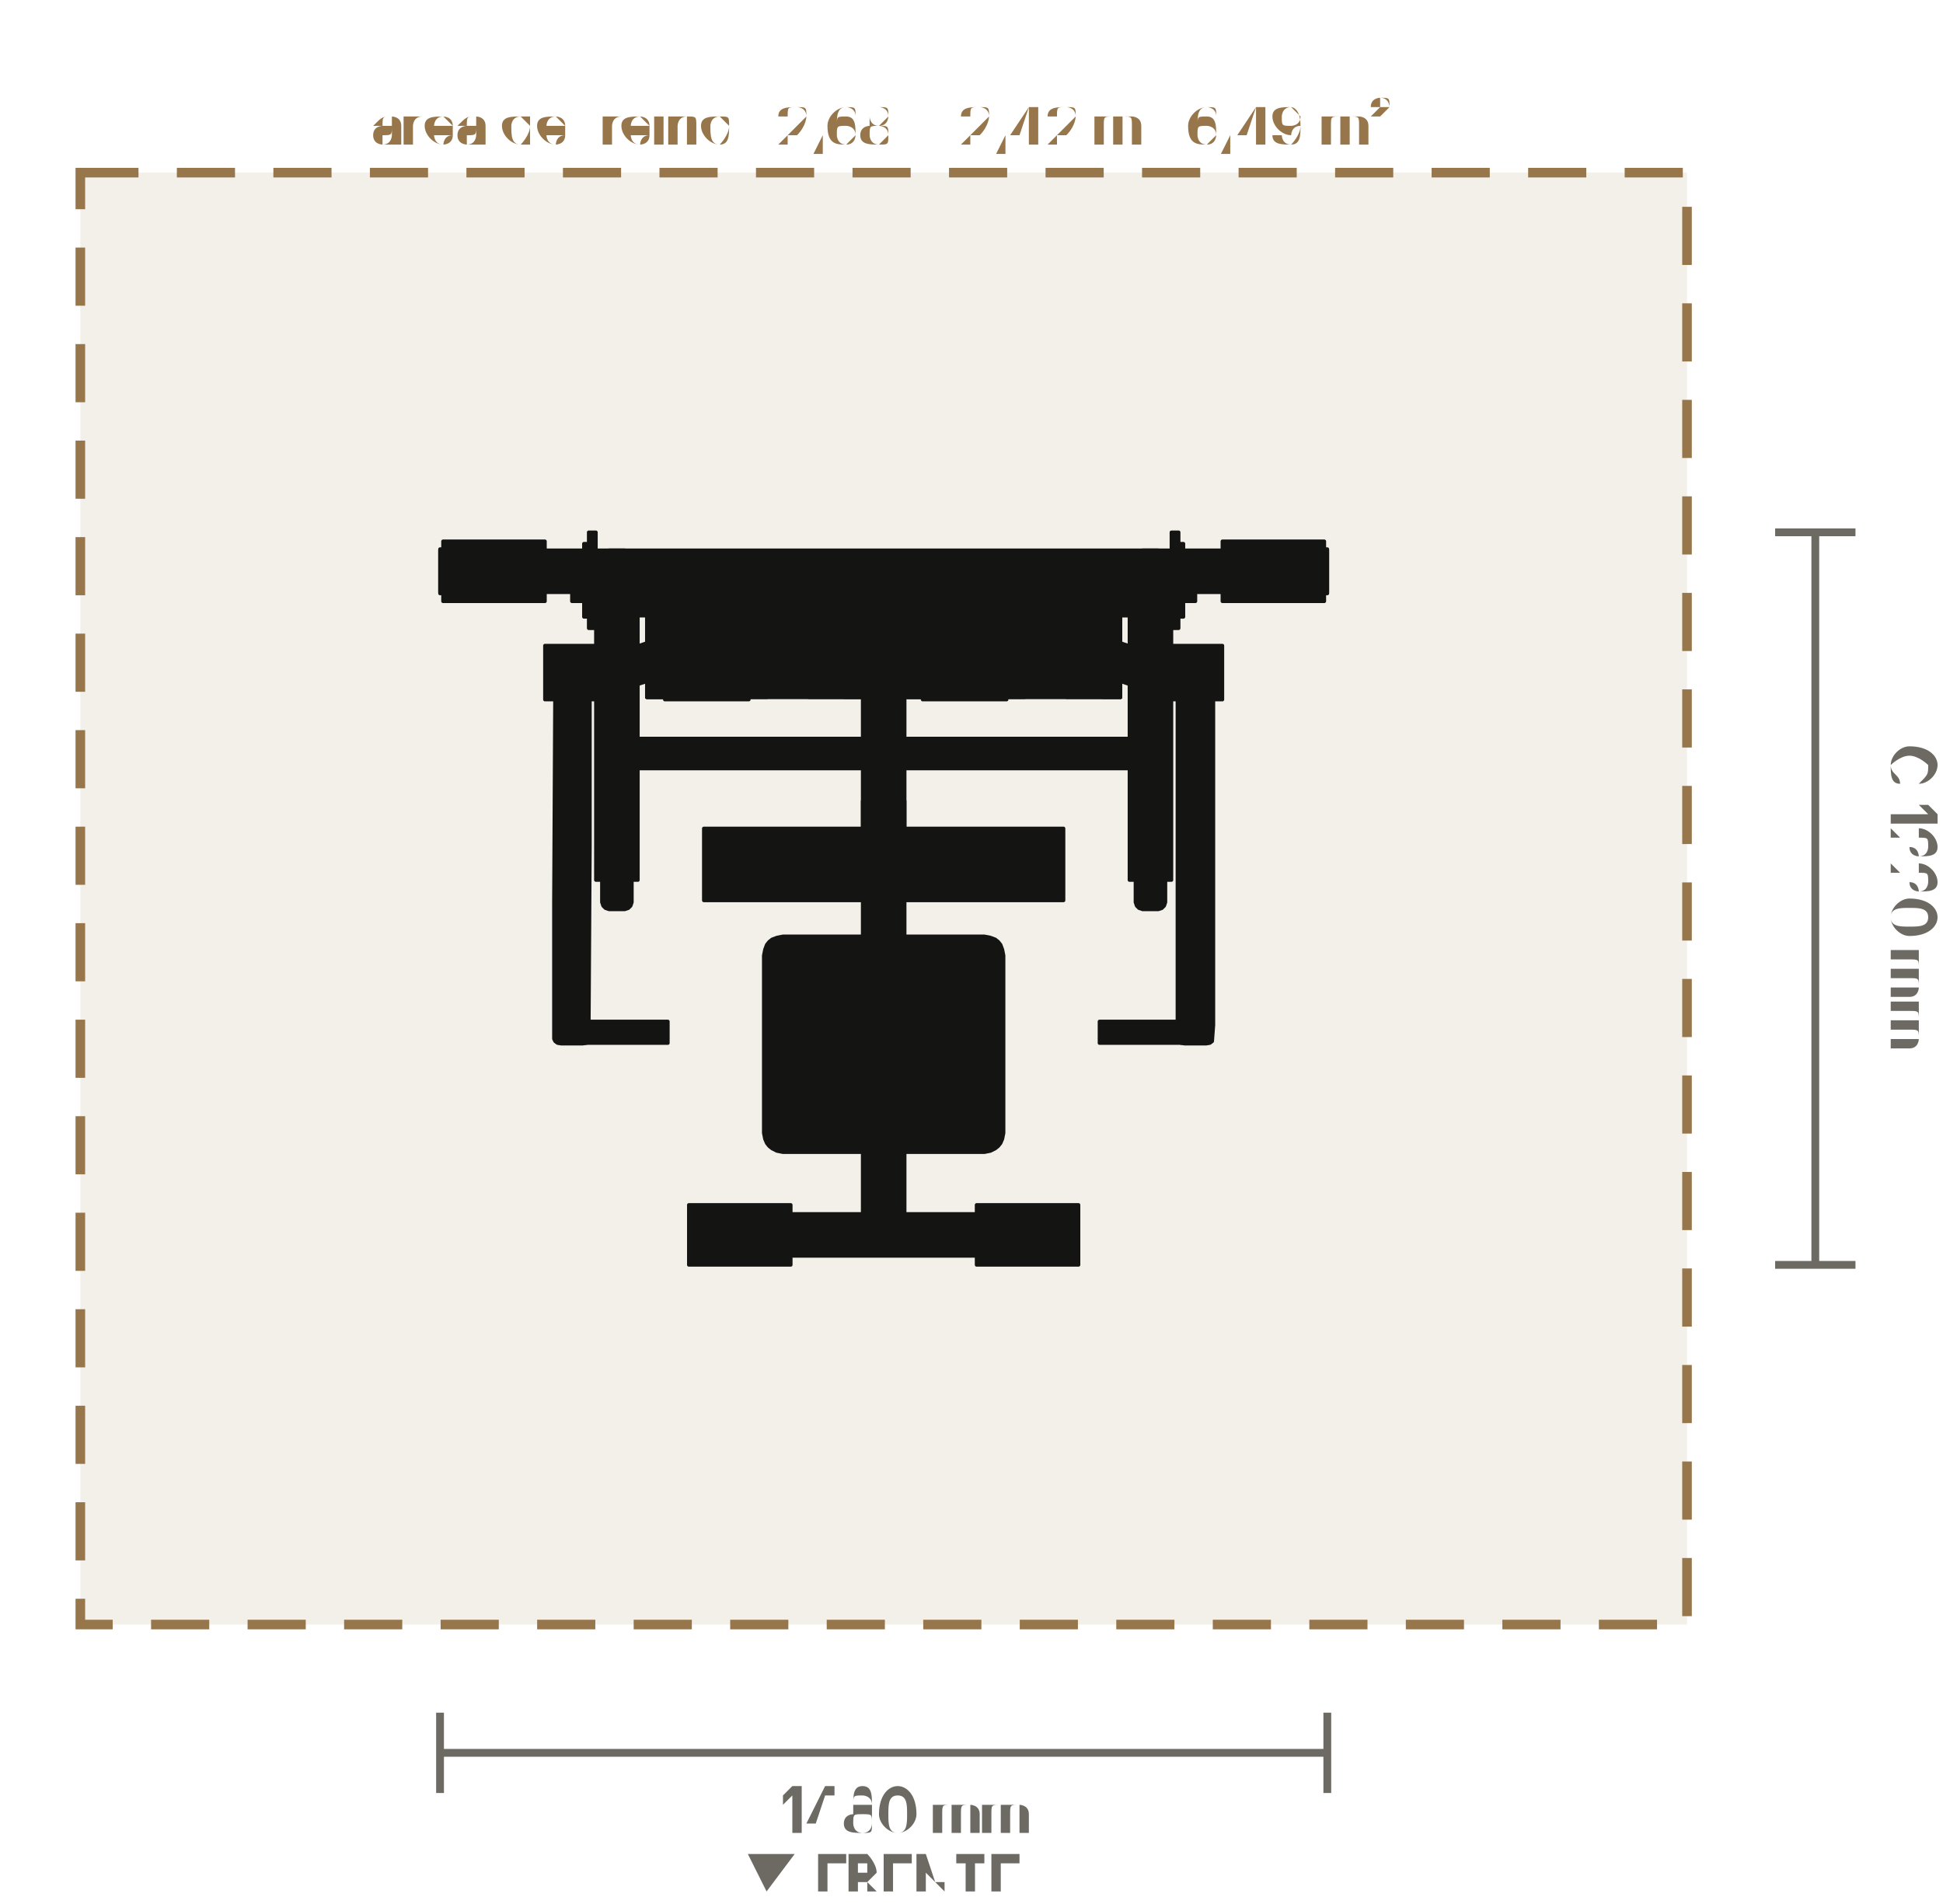
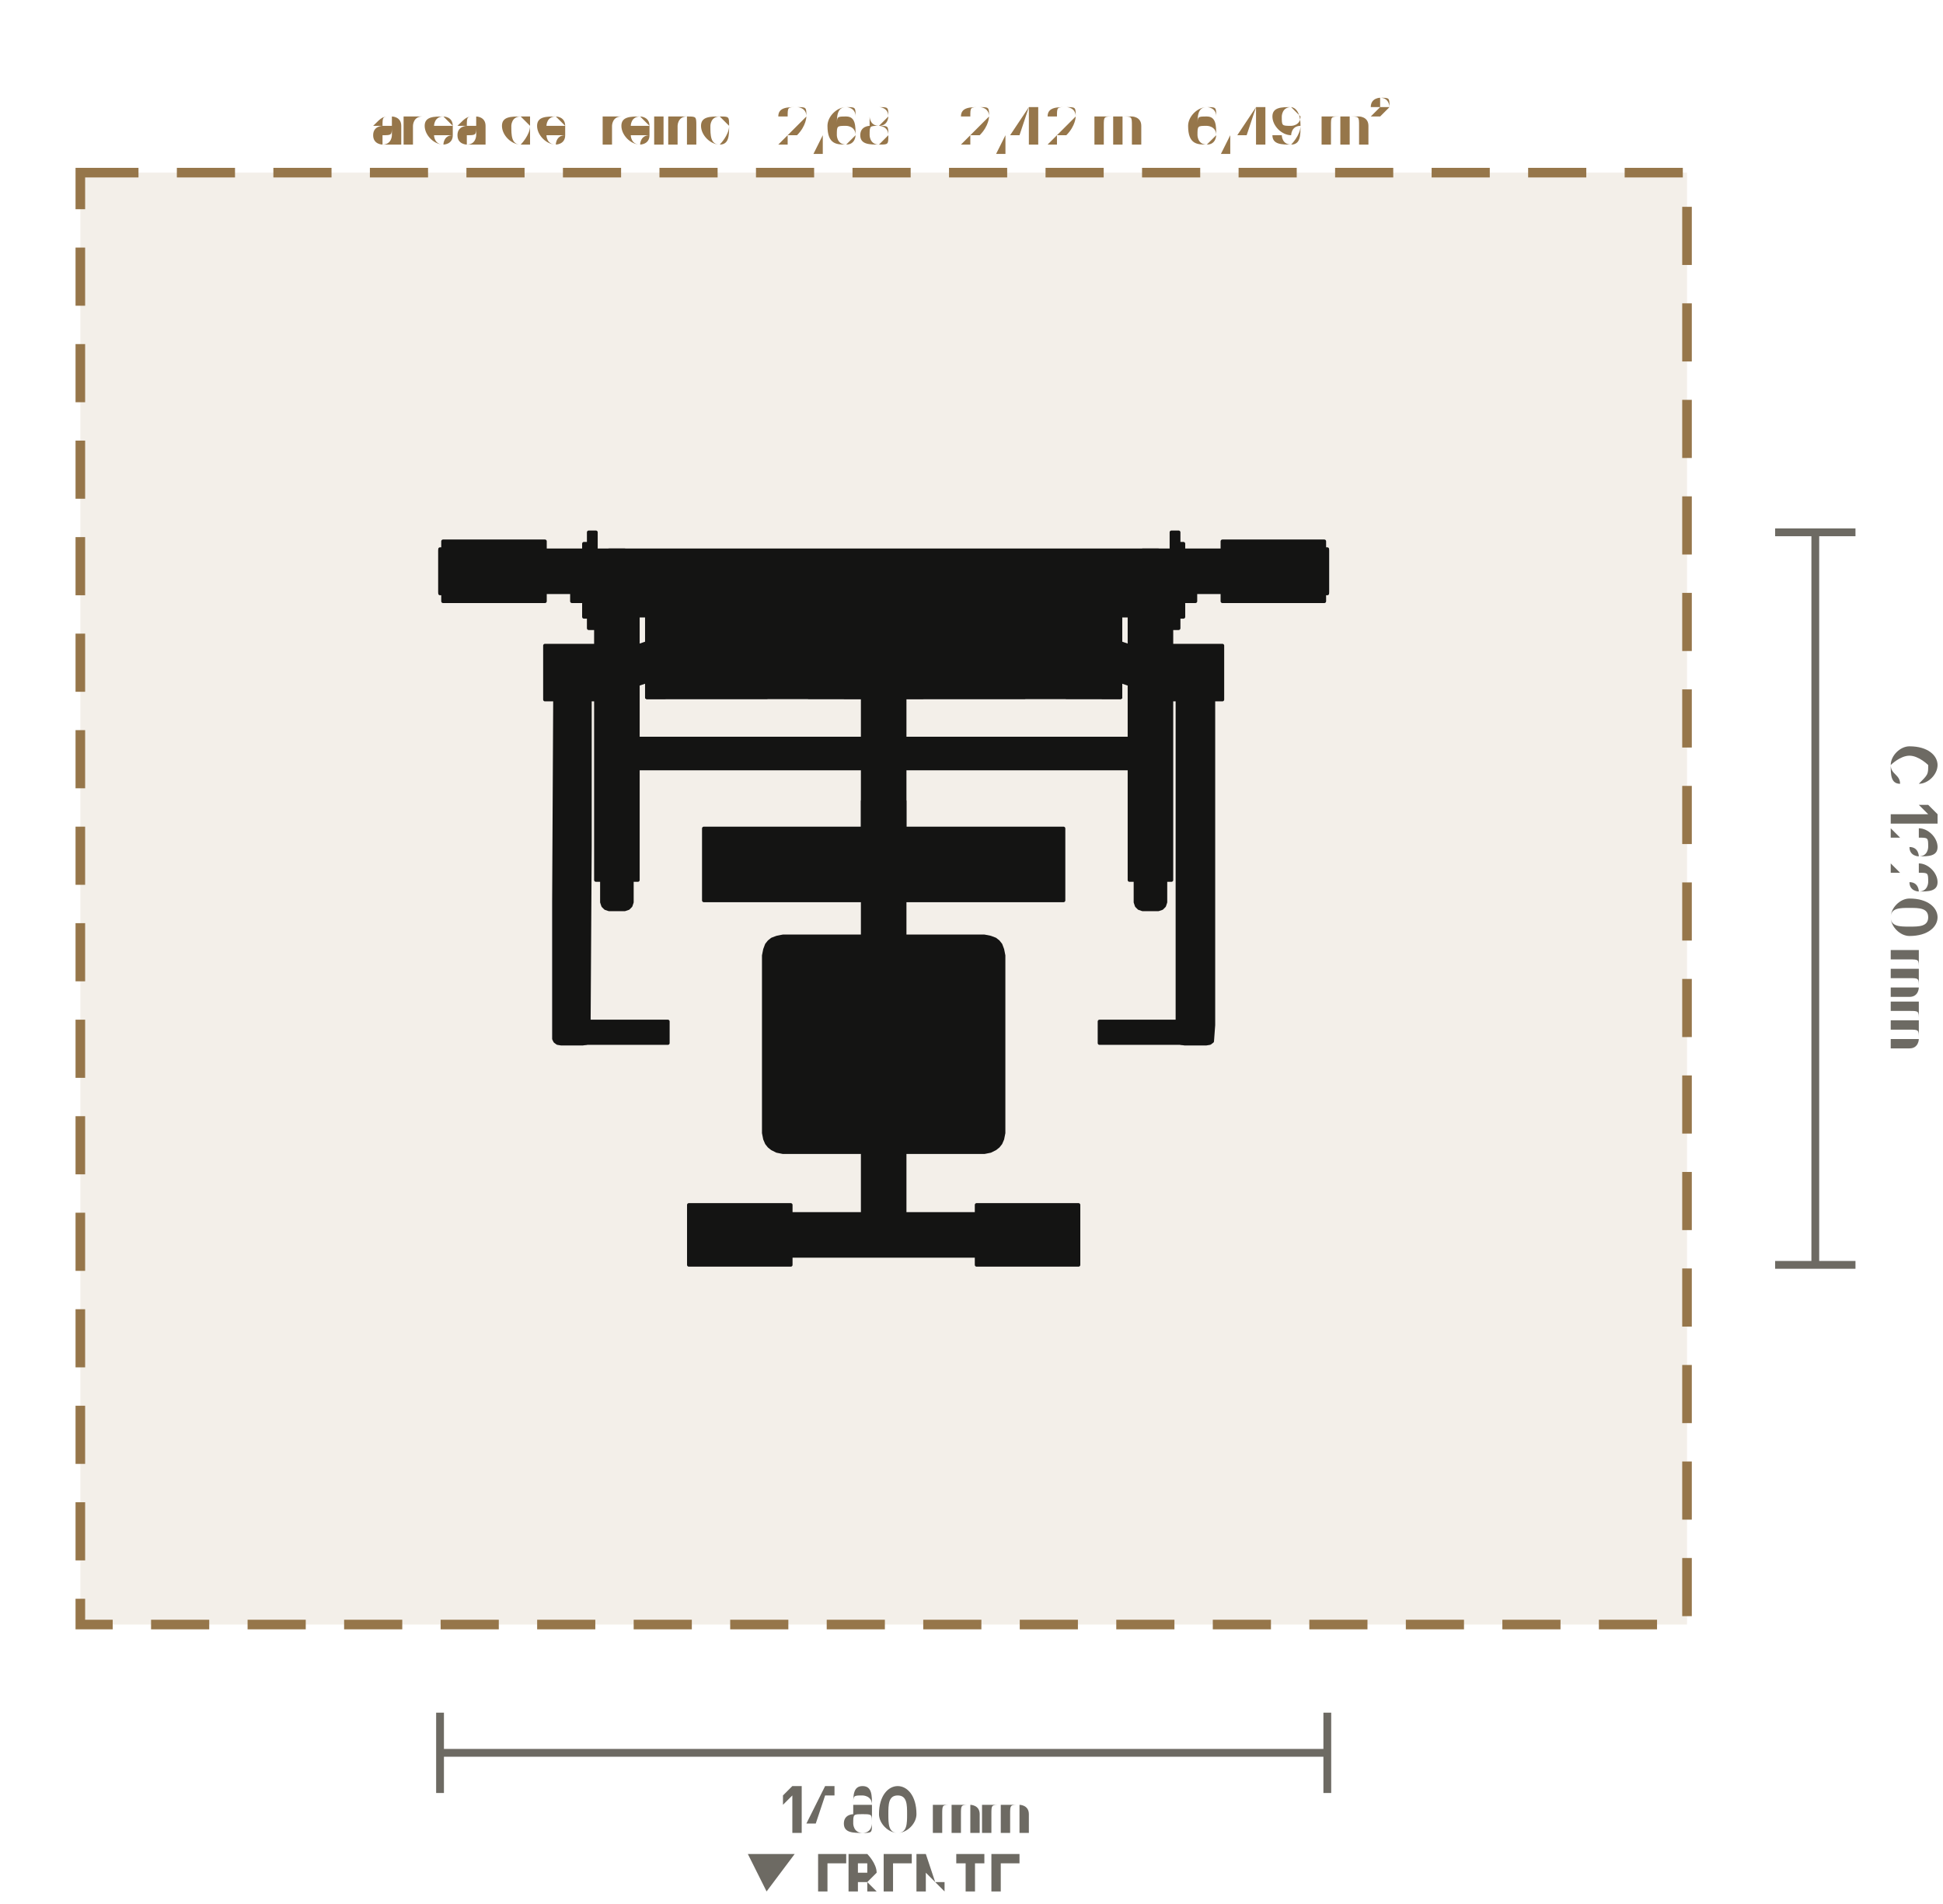
<svg xmlns="http://www.w3.org/2000/svg" viewBox="-1.474 -1.499 3.241 3.175" role="img" aria-label="Planta do Puxada Frontal Iso-Lateral (LD-B029): 1480 × 1222 mm, com 60 cm de área de treino em volta" data-equipment="LD-B029" data-unit="m">
  <rect class="eq-zone" x="-1.34" y="-1.211" width="2.68" height="2.422" style="fill:#96764a;fill-opacity:.12;stroke:#96764a;stroke-width:0.016;stroke-dasharray:0.097 0.064" />
  <text class="eq-zone-label" x="0" y="-1.259" style="font-family:Barlow,Inter,Arial,sans-serif;font-size:0.092px;fill:#96764a;text-anchor:middle">área de treino · 2,68 × 2,42 m · 6,49 m²</text>
  <g class="eq-parts">
    <polygon class="eq-part" points="-0.74,-0.581 0.74,-0.581 0.74,-0.511 -0.74,-0.511" style="fill:#141413;stroke:#141413;stroke-width:0.006;stroke-linejoin:round" />
    <polygon class="eq-part" points="-0.035,-0.546 0.035,-0.546 0.035,0.561 -0.035,0.561" style="fill:#141413;stroke:#141413;stroke-width:0.006;stroke-linejoin:round" />
    <polygon class="eq-part" points="-0.3,0.526 0.3,0.526 0.3,0.596 -0.3,0.596" style="fill:#141413;stroke:#141413;stroke-width:0.006;stroke-linejoin:round" />
    <polygon class="eq-part" points="-0.735,-0.596 -0.565,-0.596 -0.565,-0.496 -0.735,-0.496" style="fill:#141413;stroke:#141413;stroke-width:0.006;stroke-linejoin:round" />
    <polygon class="eq-part" points="-0.716,-0.546 -0.716,-0.549 -0.715,-0.551 -0.713,-0.554 -0.711,-0.555 -0.708,-0.556 -0.705,-0.557 -0.702,-0.556 -0.7,-0.555 -0.697,-0.554 -0.696,-0.551 -0.694,-0.549 -0.694,-0.546 -0.694,-0.543 -0.696,-0.54 -0.697,-0.538 -0.7,-0.536 -0.702,-0.535 -0.705,-0.535 -0.708,-0.535 -0.711,-0.536 -0.713,-0.538 -0.715,-0.54 -0.716,-0.543" style="fill:#141413;stroke:#141413;stroke-width:0.006;stroke-linejoin:round" />
    <polygon class="eq-part" points="-0.606,-0.546 -0.606,-0.549 -0.605,-0.551 -0.603,-0.554 -0.601,-0.555 -0.598,-0.556 -0.595,-0.557 -0.592,-0.556 -0.59,-0.555 -0.587,-0.554 -0.586,-0.551 -0.584,-0.549 -0.584,-0.546 -0.584,-0.543 -0.586,-0.54 -0.587,-0.538 -0.59,-0.536 -0.592,-0.535 -0.595,-0.535 -0.598,-0.535 -0.601,-0.536 -0.603,-0.538 -0.605,-0.54 -0.606,-0.543" style="fill:#141413;stroke:#141413;stroke-width:0.006;stroke-linejoin:round" />
    <polygon class="eq-part" points="-0.325,0.511 -0.155,0.511 -0.155,0.611 -0.325,0.611" style="fill:#141413;stroke:#141413;stroke-width:0.006;stroke-linejoin:round" />
    <polygon class="eq-part" points="-0.306,0.561 -0.306,0.558 -0.304,0.555 -0.303,0.553 -0.3,0.551 -0.298,0.55 -0.295,0.55 -0.292,0.55 -0.289,0.551 -0.287,0.553 -0.285,0.555 -0.284,0.558 -0.284,0.561 -0.284,0.564 -0.285,0.566 -0.287,0.569 -0.289,0.57 -0.292,0.571 -0.295,0.572 -0.298,0.571 -0.3,0.57 -0.303,0.569 -0.304,0.566 -0.306,0.564" style="fill:#141413;stroke:#141413;stroke-width:0.006;stroke-linejoin:round" />
    <polygon class="eq-part" points="-0.196,0.561 -0.196,0.558 -0.195,0.555 -0.193,0.553 -0.191,0.551 -0.188,0.55 -0.185,0.55 -0.182,0.55 -0.179,0.551 -0.177,0.553 -0.175,0.555 -0.174,0.558 -0.174,0.561 -0.174,0.564 -0.175,0.566 -0.177,0.569 -0.179,0.57 -0.182,0.571 -0.185,0.572 -0.188,0.571 -0.191,0.57 -0.193,0.569 -0.195,0.566 -0.196,0.564" style="fill:#141413;stroke:#141413;stroke-width:0.006;stroke-linejoin:round" />
    <polygon class="eq-part" points="-0.74,-0.583 -0.728,-0.583 -0.728,-0.509 -0.74,-0.509" style="fill:#141413;stroke:#141413;stroke-width:0.006;stroke-linejoin:round" />
    <polygon class="eq-part" points="-0.3,0.524 -0.288,0.524 -0.288,0.598 -0.3,0.598" style="fill:#141413;stroke:#141413;stroke-width:0.006;stroke-linejoin:round" />
    <polygon class="eq-part" points="0.565,-0.596 0.735,-0.596 0.735,-0.496 0.565,-0.496" style="fill:#141413;stroke:#141413;stroke-width:0.006;stroke-linejoin:round" />
    <polygon class="eq-part" points="0.584,-0.546 0.584,-0.549 0.586,-0.551 0.587,-0.554 0.59,-0.555 0.592,-0.556 0.595,-0.557 0.598,-0.556 0.601,-0.555 0.603,-0.554 0.605,-0.551 0.606,-0.549 0.606,-0.546 0.606,-0.543 0.605,-0.54 0.603,-0.538 0.601,-0.536 0.598,-0.535 0.595,-0.535 0.592,-0.535 0.59,-0.536 0.587,-0.538 0.586,-0.54 0.584,-0.543" style="fill:#141413;stroke:#141413;stroke-width:0.006;stroke-linejoin:round" />
    <polygon class="eq-part" points="0.694,-0.546 0.694,-0.549 0.696,-0.551 0.697,-0.554 0.7,-0.555 0.702,-0.556 0.705,-0.557 0.708,-0.556 0.711,-0.555 0.713,-0.554 0.715,-0.551 0.716,-0.549 0.716,-0.546 0.716,-0.543 0.715,-0.54 0.713,-0.538 0.711,-0.536 0.708,-0.535 0.705,-0.535 0.702,-0.535 0.7,-0.536 0.697,-0.538 0.696,-0.54 0.694,-0.543" style="fill:#141413;stroke:#141413;stroke-width:0.006;stroke-linejoin:round" />
    <polygon class="eq-part" points="0.155,0.511 0.325,0.511 0.325,0.611 0.155,0.611" style="fill:#141413;stroke:#141413;stroke-width:0.006;stroke-linejoin:round" />
    <polygon class="eq-part" points="0.174,0.561 0.174,0.558 0.175,0.555 0.177,0.553 0.179,0.551 0.182,0.55 0.185,0.55 0.188,0.55 0.191,0.551 0.193,0.553 0.195,0.555 0.196,0.558 0.196,0.561 0.196,0.564 0.195,0.566 0.193,0.569 0.191,0.57 0.188,0.571 0.185,0.572 0.182,0.571 0.179,0.57 0.177,0.569 0.175,0.566 0.174,0.564" style="fill:#141413;stroke:#141413;stroke-width:0.006;stroke-linejoin:round" />
    <polygon class="eq-part" points="0.284,0.561 0.284,0.558 0.285,0.555 0.287,0.553 0.289,0.551 0.292,0.55 0.295,0.55 0.298,0.55 0.3,0.551 0.303,0.553 0.304,0.555 0.306,0.558 0.306,0.561 0.306,0.564 0.304,0.566 0.303,0.569 0.3,0.57 0.298,0.571 0.295,0.572 0.292,0.571 0.289,0.57 0.287,0.569 0.285,0.566 0.284,0.564" style="fill:#141413;stroke:#141413;stroke-width:0.006;stroke-linejoin:round" />
    <polygon class="eq-part" points="0.728,-0.583 0.74,-0.583 0.74,-0.509 0.728,-0.509" style="fill:#141413;stroke:#141413;stroke-width:0.006;stroke-linejoin:round" />
    <polygon class="eq-part" points="0.288,0.524 0.3,0.524 0.3,0.598 0.288,0.598" style="fill:#141413;stroke:#141413;stroke-width:0.006;stroke-linejoin:round" />
    <polygon class="eq-part" points="-0.395,-0.576 -0.365,-0.576 -0.365,-0.336 -0.395,-0.336" style="fill:#141413;stroke:#141413;stroke-width:0.006;stroke-linejoin:round" />
    <polygon class="eq-part" points="-0.065,-0.576 -0.035,-0.576 -0.035,-0.336 -0.065,-0.336" style="fill:#141413;stroke:#141413;stroke-width:0.006;stroke-linejoin:round" />
    <polygon class="eq-part" points="-0.395,-0.576 -0.035,-0.576 -0.035,-0.336 -0.395,-0.336" style="fill:#141413;stroke:#141413;stroke-width:0.006;stroke-linejoin:round" />
    <polygon class="eq-part" points="-0.395,-0.576 -0.035,-0.576 -0.035,-0.336 -0.395,-0.336" style="fill:#141413;stroke:#141413;stroke-width:0.006;stroke-linejoin:round" />
    <polygon class="eq-part" points="-0.395,-0.348 -0.195,-0.348 -0.195,-0.336 -0.395,-0.336" style="fill:#141413;stroke:#141413;stroke-width:0.006;stroke-linejoin:round" />
    <polygon class="eq-part" points="-0.125,-0.348 -0.035,-0.348 -0.035,-0.336 -0.125,-0.336" style="fill:#141413;stroke:#141413;stroke-width:0.006;stroke-linejoin:round" />
-     <polygon class="eq-part" points="-0.365,-0.336 -0.225,-0.336 -0.225,-0.332 -0.365,-0.332" style="fill:#141413;stroke:#141413;stroke-width:0.006;stroke-linejoin:round" />
    <polygon class="eq-part" points="-0.305,-0.456 -0.305,-0.458 -0.304,-0.461 -0.302,-0.463 -0.3,-0.465 -0.298,-0.466 -0.295,-0.466 -0.292,-0.466 -0.29,-0.465 -0.288,-0.463 -0.286,-0.461 -0.285,-0.458 -0.285,-0.456 -0.285,-0.453 -0.286,-0.451 -0.288,-0.449 -0.29,-0.447 -0.292,-0.446 -0.295,-0.446 -0.298,-0.446 -0.3,-0.447 -0.302,-0.449 -0.304,-0.451 -0.305,-0.453" style="fill:#141413;stroke:#141413;stroke-width:0.006;stroke-linejoin:round" />
    <polygon class="eq-part" points="-0.145,-0.456 -0.145,-0.458 -0.144,-0.461 -0.142,-0.463 -0.14,-0.465 -0.138,-0.466 -0.135,-0.466 -0.132,-0.466 -0.13,-0.465 -0.128,-0.463 -0.126,-0.461 -0.125,-0.458 -0.125,-0.456 -0.125,-0.453 -0.126,-0.451 -0.128,-0.449 -0.13,-0.447 -0.132,-0.446 -0.135,-0.446 -0.138,-0.446 -0.14,-0.447 -0.142,-0.449 -0.144,-0.451 -0.145,-0.453" style="fill:#141413;stroke:#141413;stroke-width:0.006;stroke-linejoin:round" />
    <polygon class="eq-part" points="-0.345,-0.536 -0.085,-0.536 -0.085,-0.376 -0.345,-0.376" style="fill:#141413;stroke:#141413;stroke-width:0.006;stroke-linejoin:round" />
    <polygon class="eq-part" points="-0.345,-0.536 -0.085,-0.536 -0.085,-0.376 -0.345,-0.376" style="fill:#141413;stroke:#141413;stroke-width:0.006;stroke-linejoin:round" />
    <polygon class="eq-part" points="-0.219,-0.456 -0.219,-0.457 -0.218,-0.458 -0.218,-0.459 -0.217,-0.459 -0.216,-0.46 -0.215,-0.46 -0.214,-0.46 -0.213,-0.459 -0.212,-0.459 -0.211,-0.458 -0.211,-0.457 -0.211,-0.456 -0.211,-0.455 -0.211,-0.454 -0.212,-0.453 -0.213,-0.452 -0.214,-0.452 -0.215,-0.452 -0.216,-0.452 -0.217,-0.452 -0.218,-0.453 -0.218,-0.454 -0.219,-0.455" style="fill:#141413;stroke:#141413;stroke-width:0.006;stroke-linejoin:round" />
    <polygon class="eq-part" points="-0.335,-0.521 -0.095,-0.521 -0.095,-0.391 -0.335,-0.391" style="fill:#141413;stroke:#141413;stroke-width:0.006;stroke-linejoin:round" />
    <polygon class="eq-part" points="-0.335,-0.521 -0.095,-0.521 -0.095,-0.391 -0.335,-0.391" style="fill:#141413;stroke:#141413;stroke-width:0.006;stroke-linejoin:round" />
    <polygon class="eq-part" points="-0.335,-0.521 -0.095,-0.521 -0.095,-0.391 -0.335,-0.391" style="fill:#141413;stroke:#141413;stroke-width:0.006;stroke-linejoin:round" />
    <polygon class="eq-part" points="-0.335,-0.521 -0.095,-0.521 -0.095,-0.391 -0.335,-0.391" style="fill:#141413;stroke:#141413;stroke-width:0.006;stroke-linejoin:round" />
    <polygon class="eq-part" points="-0.335,-0.521 -0.095,-0.521 -0.095,-0.391 -0.335,-0.391" style="fill:#141413;stroke:#141413;stroke-width:0.006;stroke-linejoin:round" />
    <polygon class="eq-part" points="-0.335,-0.521 -0.095,-0.521 -0.095,-0.391 -0.335,-0.391" style="fill:#141413;stroke:#141413;stroke-width:0.006;stroke-linejoin:round" />
    <polygon class="eq-part" points="-0.335,-0.521 -0.095,-0.521 -0.095,-0.391 -0.335,-0.391" style="fill:#141413;stroke:#141413;stroke-width:0.006;stroke-linejoin:round" />
    <polygon class="eq-part" points="-0.335,-0.521 -0.095,-0.521 -0.095,-0.391 -0.335,-0.391" style="fill:#141413;stroke:#141413;stroke-width:0.006;stroke-linejoin:round" />
    <polygon class="eq-part" points="-0.335,-0.521 -0.095,-0.521 -0.095,-0.391 -0.335,-0.391" style="fill:#141413;stroke:#141413;stroke-width:0.006;stroke-linejoin:round" />
    <polygon class="eq-part" points="-0.221,-0.456 -0.221,-0.457 -0.22,-0.459 -0.219,-0.46 -0.218,-0.461 -0.217,-0.462 -0.215,-0.462 -0.213,-0.462 -0.212,-0.461 -0.211,-0.46 -0.21,-0.459 -0.209,-0.457 -0.209,-0.456 -0.209,-0.454 -0.21,-0.453 -0.211,-0.452 -0.212,-0.451 -0.213,-0.45 -0.215,-0.45 -0.217,-0.45 -0.218,-0.451 -0.219,-0.452 -0.22,-0.453 -0.221,-0.454" style="fill:#141413;stroke:#141413;stroke-width:0.006;stroke-linejoin:round" />
    <polygon class="eq-part" points="-0.221,-0.411 -0.209,-0.411 -0.209,-0.341 -0.221,-0.341" style="fill:#141413;stroke:#141413;stroke-width:0.006;stroke-linejoin:round" />
    <polygon class="eq-part" points="-0.365,-0.576 -0.065,-0.576 -0.065,-0.564 -0.365,-0.564" style="fill:#141413;stroke:#141413;stroke-width:0.006;stroke-linejoin:round" />
    <polygon class="eq-part" points="0.035,-0.576 0.065,-0.576 0.065,-0.336 0.035,-0.336" style="fill:#141413;stroke:#141413;stroke-width:0.006;stroke-linejoin:round" />
    <polygon class="eq-part" points="0.365,-0.576 0.395,-0.576 0.395,-0.336 0.365,-0.336" style="fill:#141413;stroke:#141413;stroke-width:0.006;stroke-linejoin:round" />
    <polygon class="eq-part" points="0.035,-0.576 0.395,-0.576 0.395,-0.336 0.035,-0.336" style="fill:#141413;stroke:#141413;stroke-width:0.006;stroke-linejoin:round" />
    <polygon class="eq-part" points="0.035,-0.576 0.395,-0.576 0.395,-0.336 0.035,-0.336" style="fill:#141413;stroke:#141413;stroke-width:0.006;stroke-linejoin:round" />
    <polygon class="eq-part" points="0.035,-0.348 0.235,-0.348 0.235,-0.336 0.035,-0.336" style="fill:#141413;stroke:#141413;stroke-width:0.006;stroke-linejoin:round" />
    <polygon class="eq-part" points="0.305,-0.348 0.395,-0.348 0.395,-0.336 0.305,-0.336" style="fill:#141413;stroke:#141413;stroke-width:0.006;stroke-linejoin:round" />
-     <polygon class="eq-part" points="0.065,-0.336 0.205,-0.336 0.205,-0.332 0.065,-0.332" style="fill:#141413;stroke:#141413;stroke-width:0.006;stroke-linejoin:round" />
    <polygon class="eq-part" points="0.125,-0.456 0.125,-0.458 0.126,-0.461 0.128,-0.463 0.13,-0.465 0.132,-0.466 0.135,-0.466 0.138,-0.466 0.14,-0.465 0.142,-0.463 0.144,-0.461 0.145,-0.458 0.145,-0.456 0.145,-0.453 0.144,-0.451 0.142,-0.449 0.14,-0.447 0.138,-0.446 0.135,-0.446 0.132,-0.446 0.13,-0.447 0.128,-0.449 0.126,-0.451 0.125,-0.453" style="fill:#141413;stroke:#141413;stroke-width:0.006;stroke-linejoin:round" />
    <polygon class="eq-part" points="0.285,-0.456 0.285,-0.458 0.286,-0.461 0.288,-0.463 0.29,-0.465 0.292,-0.466 0.295,-0.466 0.298,-0.466 0.3,-0.465 0.302,-0.463 0.304,-0.461 0.305,-0.458 0.305,-0.456 0.305,-0.453 0.304,-0.451 0.302,-0.449 0.3,-0.447 0.298,-0.446 0.295,-0.446 0.292,-0.446 0.29,-0.447 0.288,-0.449 0.286,-0.451 0.285,-0.453" style="fill:#141413;stroke:#141413;stroke-width:0.006;stroke-linejoin:round" />
    <polygon class="eq-part" points="0.085,-0.536 0.345,-0.536 0.345,-0.376 0.085,-0.376" style="fill:#141413;stroke:#141413;stroke-width:0.006;stroke-linejoin:round" />
    <polygon class="eq-part" points="0.085,-0.536 0.345,-0.536 0.345,-0.376 0.085,-0.376" style="fill:#141413;stroke:#141413;stroke-width:0.006;stroke-linejoin:round" />
    <polygon class="eq-part" points="0.211,-0.456 0.211,-0.457 0.211,-0.458 0.212,-0.459 0.213,-0.459 0.214,-0.46 0.215,-0.46 0.216,-0.46 0.217,-0.459 0.218,-0.459 0.218,-0.458 0.219,-0.457 0.219,-0.456 0.219,-0.455 0.218,-0.454 0.218,-0.453 0.217,-0.452 0.216,-0.452 0.215,-0.452 0.214,-0.452 0.213,-0.452 0.212,-0.453 0.211,-0.454 0.211,-0.455" style="fill:#141413;stroke:#141413;stroke-width:0.006;stroke-linejoin:round" />
    <polygon class="eq-part" points="0.095,-0.521 0.335,-0.521 0.335,-0.391 0.095,-0.391" style="fill:#141413;stroke:#141413;stroke-width:0.006;stroke-linejoin:round" />
    <polygon class="eq-part" points="0.095,-0.521 0.335,-0.521 0.335,-0.391 0.095,-0.391" style="fill:#141413;stroke:#141413;stroke-width:0.006;stroke-linejoin:round" />
    <polygon class="eq-part" points="0.095,-0.521 0.335,-0.521 0.335,-0.391 0.095,-0.391" style="fill:#141413;stroke:#141413;stroke-width:0.006;stroke-linejoin:round" />
    <polygon class="eq-part" points="0.095,-0.521 0.335,-0.521 0.335,-0.391 0.095,-0.391" style="fill:#141413;stroke:#141413;stroke-width:0.006;stroke-linejoin:round" />
    <polygon class="eq-part" points="0.095,-0.521 0.335,-0.521 0.335,-0.391 0.095,-0.391" style="fill:#141413;stroke:#141413;stroke-width:0.006;stroke-linejoin:round" />
    <polygon class="eq-part" points="0.095,-0.521 0.335,-0.521 0.335,-0.391 0.095,-0.391" style="fill:#141413;stroke:#141413;stroke-width:0.006;stroke-linejoin:round" />
    <polygon class="eq-part" points="0.095,-0.521 0.335,-0.521 0.335,-0.391 0.095,-0.391" style="fill:#141413;stroke:#141413;stroke-width:0.006;stroke-linejoin:round" />
    <polygon class="eq-part" points="0.095,-0.521 0.335,-0.521 0.335,-0.391 0.095,-0.391" style="fill:#141413;stroke:#141413;stroke-width:0.006;stroke-linejoin:round" />
    <polygon class="eq-part" points="0.095,-0.521 0.335,-0.521 0.335,-0.391 0.095,-0.391" style="fill:#141413;stroke:#141413;stroke-width:0.006;stroke-linejoin:round" />
    <polygon class="eq-part" points="0.209,-0.456 0.209,-0.457 0.21,-0.459 0.211,-0.46 0.212,-0.461 0.213,-0.462 0.215,-0.462 0.217,-0.462 0.218,-0.461 0.219,-0.46 0.22,-0.459 0.221,-0.457 0.221,-0.456 0.221,-0.454 0.22,-0.453 0.219,-0.452 0.218,-0.451 0.217,-0.45 0.215,-0.45 0.213,-0.45 0.212,-0.451 0.211,-0.452 0.21,-0.453 0.209,-0.454" style="fill:#141413;stroke:#141413;stroke-width:0.006;stroke-linejoin:round" />
    <polygon class="eq-part" points="0.209,-0.411 0.221,-0.411 0.221,-0.341 0.209,-0.341" style="fill:#141413;stroke:#141413;stroke-width:0.006;stroke-linejoin:round" />
    <polygon class="eq-part" points="0.065,-0.576 0.365,-0.576 0.365,-0.564 0.065,-0.564" style="fill:#141413;stroke:#141413;stroke-width:0.006;stroke-linejoin:round" />
    <polygon class="eq-part" points="-0.035,0.22 -0.035,0.217 -0.033,0.214 -0.032,0.211 -0.029,0.209 -0.026,0.208 -0.023,0.208 0.023,0.208 0.026,0.208 0.029,0.209 0.032,0.211 0.033,0.214 0.035,0.217 0.035,0.22 0.035,0.266 0.035,0.269 0.033,0.272 0.032,0.274 0.029,0.276 0.026,0.277 0.023,0.278 -0.023,0.278 -0.026,0.277 -0.029,0.276 -0.032,0.274 -0.033,0.272 -0.035,0.269 -0.035,0.266" style="fill:#141413;stroke:#141413;stroke-width:0.006;stroke-linejoin:round" />
    <polygon class="eq-part" points="-0.047,0.265 -0.047,0.22 -0.035,0.22 -0.035,0.265" style="fill:#141413;stroke:#141413;stroke-width:0.006;stroke-linejoin:round" />
    <polygon class="eq-part" points="-0.117,0.243 -0.117,0.241 -0.117,0.239 -0.117,0.238 -0.116,0.237 -0.116,0.236 -0.115,0.236 -0.035,0.236 -0.034,0.236 -0.034,0.237 -0.033,0.238 -0.033,0.239 -0.033,0.241 -0.033,0.243 -0.033,0.245 -0.033,0.246 -0.033,0.248 -0.034,0.249 -0.034,0.25 -0.035,0.25 -0.115,0.25 -0.116,0.25 -0.116,0.249 -0.117,0.248 -0.117,0.246 -0.117,0.245" style="fill:#141413;stroke:#141413;stroke-width:0.006;stroke-linejoin:round" />
    <polygon class="eq-part" points="-0.2,0.391 -0.2,0.095 -0.198,0.085 -0.195,0.077 -0.191,0.072 -0.186,0.068 -0.178,0.065 -0.168,0.063 0.168,0.063 0.178,0.065 0.186,0.068 0.191,0.072 0.195,0.077 0.198,0.085 0.2,0.095 0.2,0.391 0.198,0.401 0.195,0.408 0.191,0.413 0.186,0.417 0.178,0.421 0.168,0.423 -0.168,0.423 -0.178,0.421 -0.186,0.417 -0.191,0.413 -0.195,0.408 -0.198,0.401" style="fill:#141413;stroke:#141413;stroke-width:0.006;stroke-linejoin:round" />
    <polygon class="eq-part" points="-0.035,-0.1 -0.035,-0.114 -0.035,-0.163 -0.033,-0.166 -0.032,-0.169 -0.029,-0.17 -0.026,-0.172 -0.023,-0.172 0.023,-0.172 0.026,-0.172 0.029,-0.17 0.032,-0.169 0.033,-0.166 0.035,-0.163 0.035,-0.16 0.035,-0.114 0.035,-0.1 0.035,-0.051 0.033,-0.048 0.032,-0.046 0.029,-0.044 0.026,-0.043 0.023,-0.042 -0.023,-0.042 -0.026,-0.043 -0.029,-0.044 -0.032,-0.046 -0.033,-0.048 -0.035,-0.051 -0.035,-0.054" style="fill:#141413;stroke:#141413;stroke-width:0.006;stroke-linejoin:round" />
    <polygon class="eq-part" points="-0.3,-0.117 0.3,-0.117 0.3,0.003 -0.3,0.003" style="fill:#141413;stroke:#141413;stroke-width:0.006;stroke-linejoin:round" />
    <polygon class="eq-part" points="-0.565,-0.422 -0.475,-0.422 -0.475,-0.332 -0.565,-0.332" style="fill:#141413;stroke:#141413;stroke-width:0.006;stroke-linejoin:round" />
    <polygon class="eq-part" points="-0.55,0.211 -0.55,0.006 -0.548,-0.381 -0.544,-0.381 -0.538,-0.381 -0.502,-0.381 -0.496,-0.381 -0.492,-0.381 -0.49,-0.38 -0.49,-0.375 -0.49,-0.087 -0.492,0.238 -0.496,0.241 -0.502,0.242 -0.538,0.242 -0.544,0.241 -0.548,0.238 -0.55,0.234" style="fill:#141413;stroke:#141413;stroke-width:0.006;stroke-linejoin:round" />
    <polygon class="eq-part" points="-0.52,0.205 -0.36,0.205 -0.36,0.241 -0.52,0.241" style="fill:#141413;stroke:#141413;stroke-width:0.006;stroke-linejoin:round" />
    <polygon class="eq-part" points="0.475,-0.422 0.565,-0.422 0.565,-0.332 0.475,-0.332" style="fill:#141413;stroke:#141413;stroke-width:0.006;stroke-linejoin:round" />
    <polygon class="eq-part" points="0.49,-0.087 0.49,-0.375 0.492,-0.381 0.496,-0.381 0.502,-0.381 0.538,-0.381 0.544,-0.381 0.548,-0.381 0.55,-0.38 0.55,0.006 0.55,0.211 0.548,0.238 0.544,0.241 0.538,0.242 0.502,0.242 0.496,0.241 0.492,0.238 0.49,0.234" style="fill:#141413;stroke:#141413;stroke-width:0.006;stroke-linejoin:round" />
    <polygon class="eq-part" points="0.36,0.205 0.52,0.205 0.52,0.241 0.36,0.241" style="fill:#141413;stroke:#141413;stroke-width:0.006;stroke-linejoin:round" />
    <polygon class="eq-part" points="-0.47,-0.569 -0.468,-0.575 -0.464,-0.579 -0.458,-0.581 -0.432,-0.581 -0.426,-0.579 -0.422,-0.575 -0.42,-0.569 -0.42,-0.464 -0.422,-0.458 -0.426,-0.454 -0.432,-0.452 -0.458,-0.452 -0.464,-0.454 -0.468,-0.458 -0.47,-0.464" style="fill:#141413;stroke:#141413;stroke-width:0.006;stroke-linejoin:round" />
    <polygon class="eq-part" points="-0.47,-0.28 -0.468,-0.286 -0.464,-0.29 -0.458,-0.292 -0.432,-0.292 -0.426,-0.29 -0.422,-0.286 -0.42,-0.28 -0.42,0.006 -0.422,0.012 -0.426,0.016 -0.432,0.018 -0.458,0.018 -0.464,0.016 -0.468,0.012 -0.47,0.006" style="fill:#141413;stroke:#141413;stroke-width:0.006;stroke-linejoin:round" />
    <polygon class="eq-part" points="-0.47,-0.502 -0.42,-0.502 -0.42,-0.242 -0.47,-0.242" style="fill:#141413;stroke:#141413;stroke-width:0.006;stroke-linejoin:round" />
    <polygon class="eq-part" points="-0.47,-0.552 -0.42,-0.552 -0.42,-0.192 -0.47,-0.192" style="fill:#141413;stroke:#141413;stroke-width:0.006;stroke-linejoin:round" />
    <polygon class="eq-part" points="-0.48,-0.531 -0.41,-0.531 -0.41,-0.031 -0.48,-0.031" style="fill:#141413;stroke:#141413;stroke-width:0.006;stroke-linejoin:round" />
    <polygon class="eq-part" points="0.42,-0.569 0.422,-0.575 0.426,-0.579 0.432,-0.581 0.458,-0.581 0.464,-0.579 0.468,-0.575 0.47,-0.569 0.47,-0.464 0.468,-0.458 0.464,-0.454 0.458,-0.452 0.432,-0.452 0.426,-0.454 0.422,-0.458 0.42,-0.464" style="fill:#141413;stroke:#141413;stroke-width:0.006;stroke-linejoin:round" />
    <polygon class="eq-part" points="0.42,-0.28 0.422,-0.286 0.426,-0.29 0.432,-0.292 0.458,-0.292 0.464,-0.29 0.468,-0.286 0.47,-0.28 0.47,0.006 0.468,0.012 0.464,0.016 0.458,0.018 0.432,0.018 0.426,0.016 0.422,0.012 0.42,0.006" style="fill:#141413;stroke:#141413;stroke-width:0.006;stroke-linejoin:round" />
    <polygon class="eq-part" points="0.42,-0.502 0.47,-0.502 0.47,-0.242 0.42,-0.242" style="fill:#141413;stroke:#141413;stroke-width:0.006;stroke-linejoin:round" />
    <polygon class="eq-part" points="0.42,-0.552 0.47,-0.552 0.47,-0.192 0.42,-0.192" style="fill:#141413;stroke:#141413;stroke-width:0.006;stroke-linejoin:round" />
    <polygon class="eq-part" points="0.41,-0.531 0.48,-0.531 0.48,-0.031 0.41,-0.031" style="fill:#141413;stroke:#141413;stroke-width:0.006;stroke-linejoin:round" />
    <polygon class="eq-part" points="-0.445,-0.532 0.445,-0.532 0.445,-0.472 -0.445,-0.472" style="fill:#141413;stroke:#141413;stroke-width:0.006;stroke-linejoin:round" />
    <polygon class="eq-part" points="-0.445,-0.267 0.445,-0.267 0.445,-0.217 -0.445,-0.217" style="fill:#141413;stroke:#141413;stroke-width:0.006;stroke-linejoin:round" />
    <polygon class="eq-part" points="-0.49,-0.388 -0.49,-0.393 -0.445,-0.4 -0.445,-0.366 -0.445,-0.361 -0.49,-0.355" style="fill:#141413;stroke:#141413;stroke-width:0.006;stroke-linejoin:round" />
    <polygon class="eq-part" points="0.445,-0.388 0.445,-0.393 0.49,-0.4 0.49,-0.366 0.49,-0.361 0.445,-0.355" style="fill:#141413;stroke:#141413;stroke-width:0.006;stroke-linejoin:round" />
    <polygon class="eq-part" points="-0.52,-0.566 0.52,-0.566 0.52,-0.496 -0.52,-0.496" style="fill:#141413;stroke:#141413;stroke-width:0.006;stroke-linejoin:round" />
    <polygon class="eq-part" points="-0.492,-0.611 -0.48,-0.611 -0.48,-0.451 -0.492,-0.451" style="fill:#141413;stroke:#141413;stroke-width:0.006;stroke-linejoin:round" />
    <polygon class="eq-part" points="-0.5,-0.492 -0.492,-0.492 -0.492,-0.47 -0.5,-0.47" style="fill:#141413;stroke:#141413;stroke-width:0.006;stroke-linejoin:round" />
    <polygon class="eq-part" points="-0.5,-0.592 -0.492,-0.592 -0.492,-0.57 -0.5,-0.57" style="fill:#141413;stroke:#141413;stroke-width:0.006;stroke-linejoin:round" />
    <polygon class="eq-part" points="0.48,-0.611 0.492,-0.611 0.492,-0.451 0.48,-0.451" style="fill:#141413;stroke:#141413;stroke-width:0.006;stroke-linejoin:round" />
    <polygon class="eq-part" points="0.492,-0.492 0.5,-0.492 0.5,-0.47 0.492,-0.47" style="fill:#141413;stroke:#141413;stroke-width:0.006;stroke-linejoin:round" />
    <polygon class="eq-part" points="0.492,-0.592 0.5,-0.592 0.5,-0.57 0.492,-0.57" style="fill:#141413;stroke:#141413;stroke-width:0.006;stroke-linejoin:round" />
    <polygon class="eq-part" points="-0.467,-0.395 -0.467,-0.398 -0.466,-0.4 -0.465,-0.402 -0.464,-0.403 -0.216,-0.487 -0.214,-0.487 -0.212,-0.487 -0.21,-0.485 -0.209,-0.483 -0.207,-0.481 -0.206,-0.478 -0.194,-0.444 -0.194,-0.441 -0.193,-0.438 -0.193,-0.435 -0.194,-0.433 -0.195,-0.431 -0.196,-0.43 -0.444,-0.346 -0.446,-0.346 -0.448,-0.346 -0.45,-0.348 -0.451,-0.35 -0.453,-0.352 -0.454,-0.355 -0.466,-0.389 -0.467,-0.392" style="fill:#141413;stroke:#141413;stroke-width:0.006;stroke-linejoin:round" />
    <polygon class="eq-part" points="0.193,-0.438 0.194,-0.441 0.194,-0.444 0.206,-0.478 0.207,-0.481 0.209,-0.483 0.21,-0.485 0.212,-0.487 0.214,-0.487 0.216,-0.487 0.464,-0.403 0.465,-0.402 0.466,-0.4 0.467,-0.398 0.467,-0.395 0.467,-0.392 0.466,-0.389 0.454,-0.355 0.453,-0.352 0.451,-0.35 0.45,-0.348 0.448,-0.346 0.446,-0.346 0.444,-0.346 0.196,-0.43 0.195,-0.431 0.194,-0.433 0.193,-0.435" style="fill:#141413;stroke:#141413;stroke-width:0.006;stroke-linejoin:round" />
  </g>
  <line class="eq-dim" x1="-0.74" y1="1.425" x2="0.74" y2="1.425" style="stroke:#6d6a63;stroke-width:0.013" />
  <line class="eq-dim" x1="-0.74" y1="1.358" x2="-0.74" y2="1.492" style="stroke:#6d6a63;stroke-width:0.013" />
  <line class="eq-dim" x1="0.74" y1="1.358" x2="0.74" y2="1.492" style="stroke:#6d6a63;stroke-width:0.013" />
  <text class="eq-text" x="0" y="1.56" style="font-family:Barlow,Inter,Arial,sans-serif;font-size:0.097px;fill:#6d6a63;text-anchor:middle">L 1480 mm</text>
  <line class="eq-dim" x1="1.554" y1="-0.611" x2="1.554" y2="0.611" style="stroke:#6d6a63;stroke-width:0.013" />
  <line class="eq-dim" x1="1.487" y1="-0.611" x2="1.621" y2="-0.611" style="stroke:#6d6a63;stroke-width:0.013" />
  <line class="eq-dim" x1="1.487" y1="0.611" x2="1.621" y2="0.611" style="stroke:#6d6a63;stroke-width:0.013" />
  <text class="eq-text" x="1.68" y="0" transform="rotate(90 1.6798 0)" style="font-family:Barlow,Inter,Arial,sans-serif;font-size:0.097px;fill:#6d6a63;text-anchor:middle">C 1220 mm</text>
  <text class="eq-text" x="0" y="1.657" style="font-family:Barlow,Inter,Arial,sans-serif;font-size:0.097px;fill:#6d6a63;text-anchor:middle;font-size:0.077px;letter-spacing:.1em">▼ FRENTE</text>
</svg>
